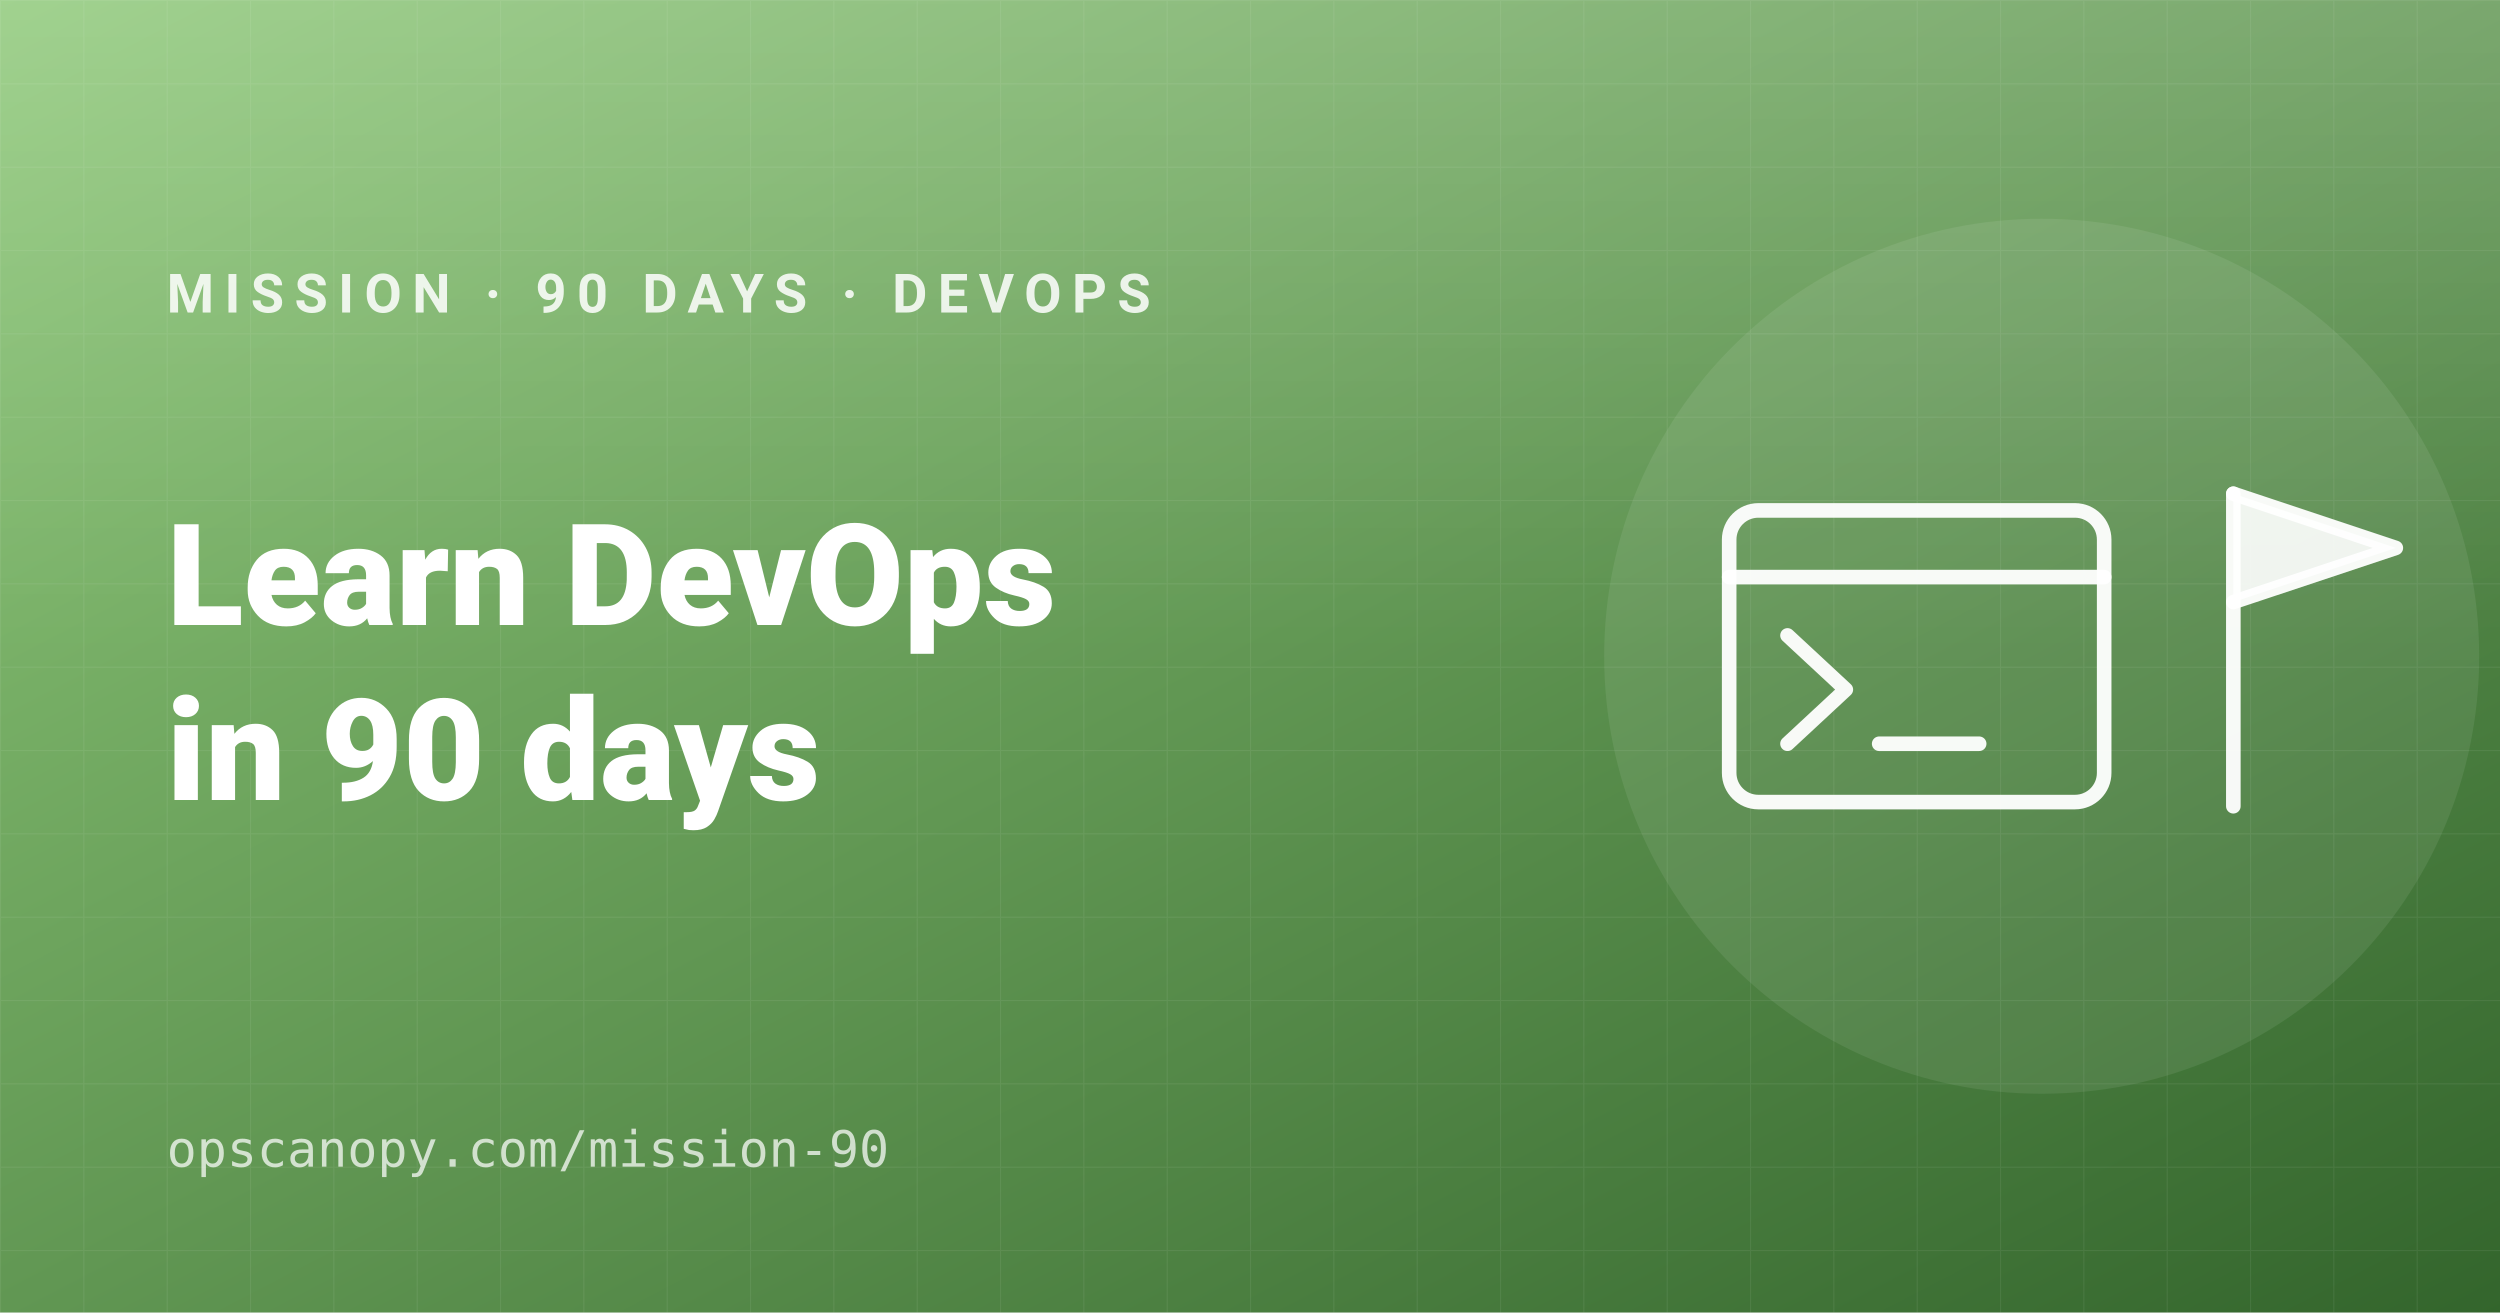
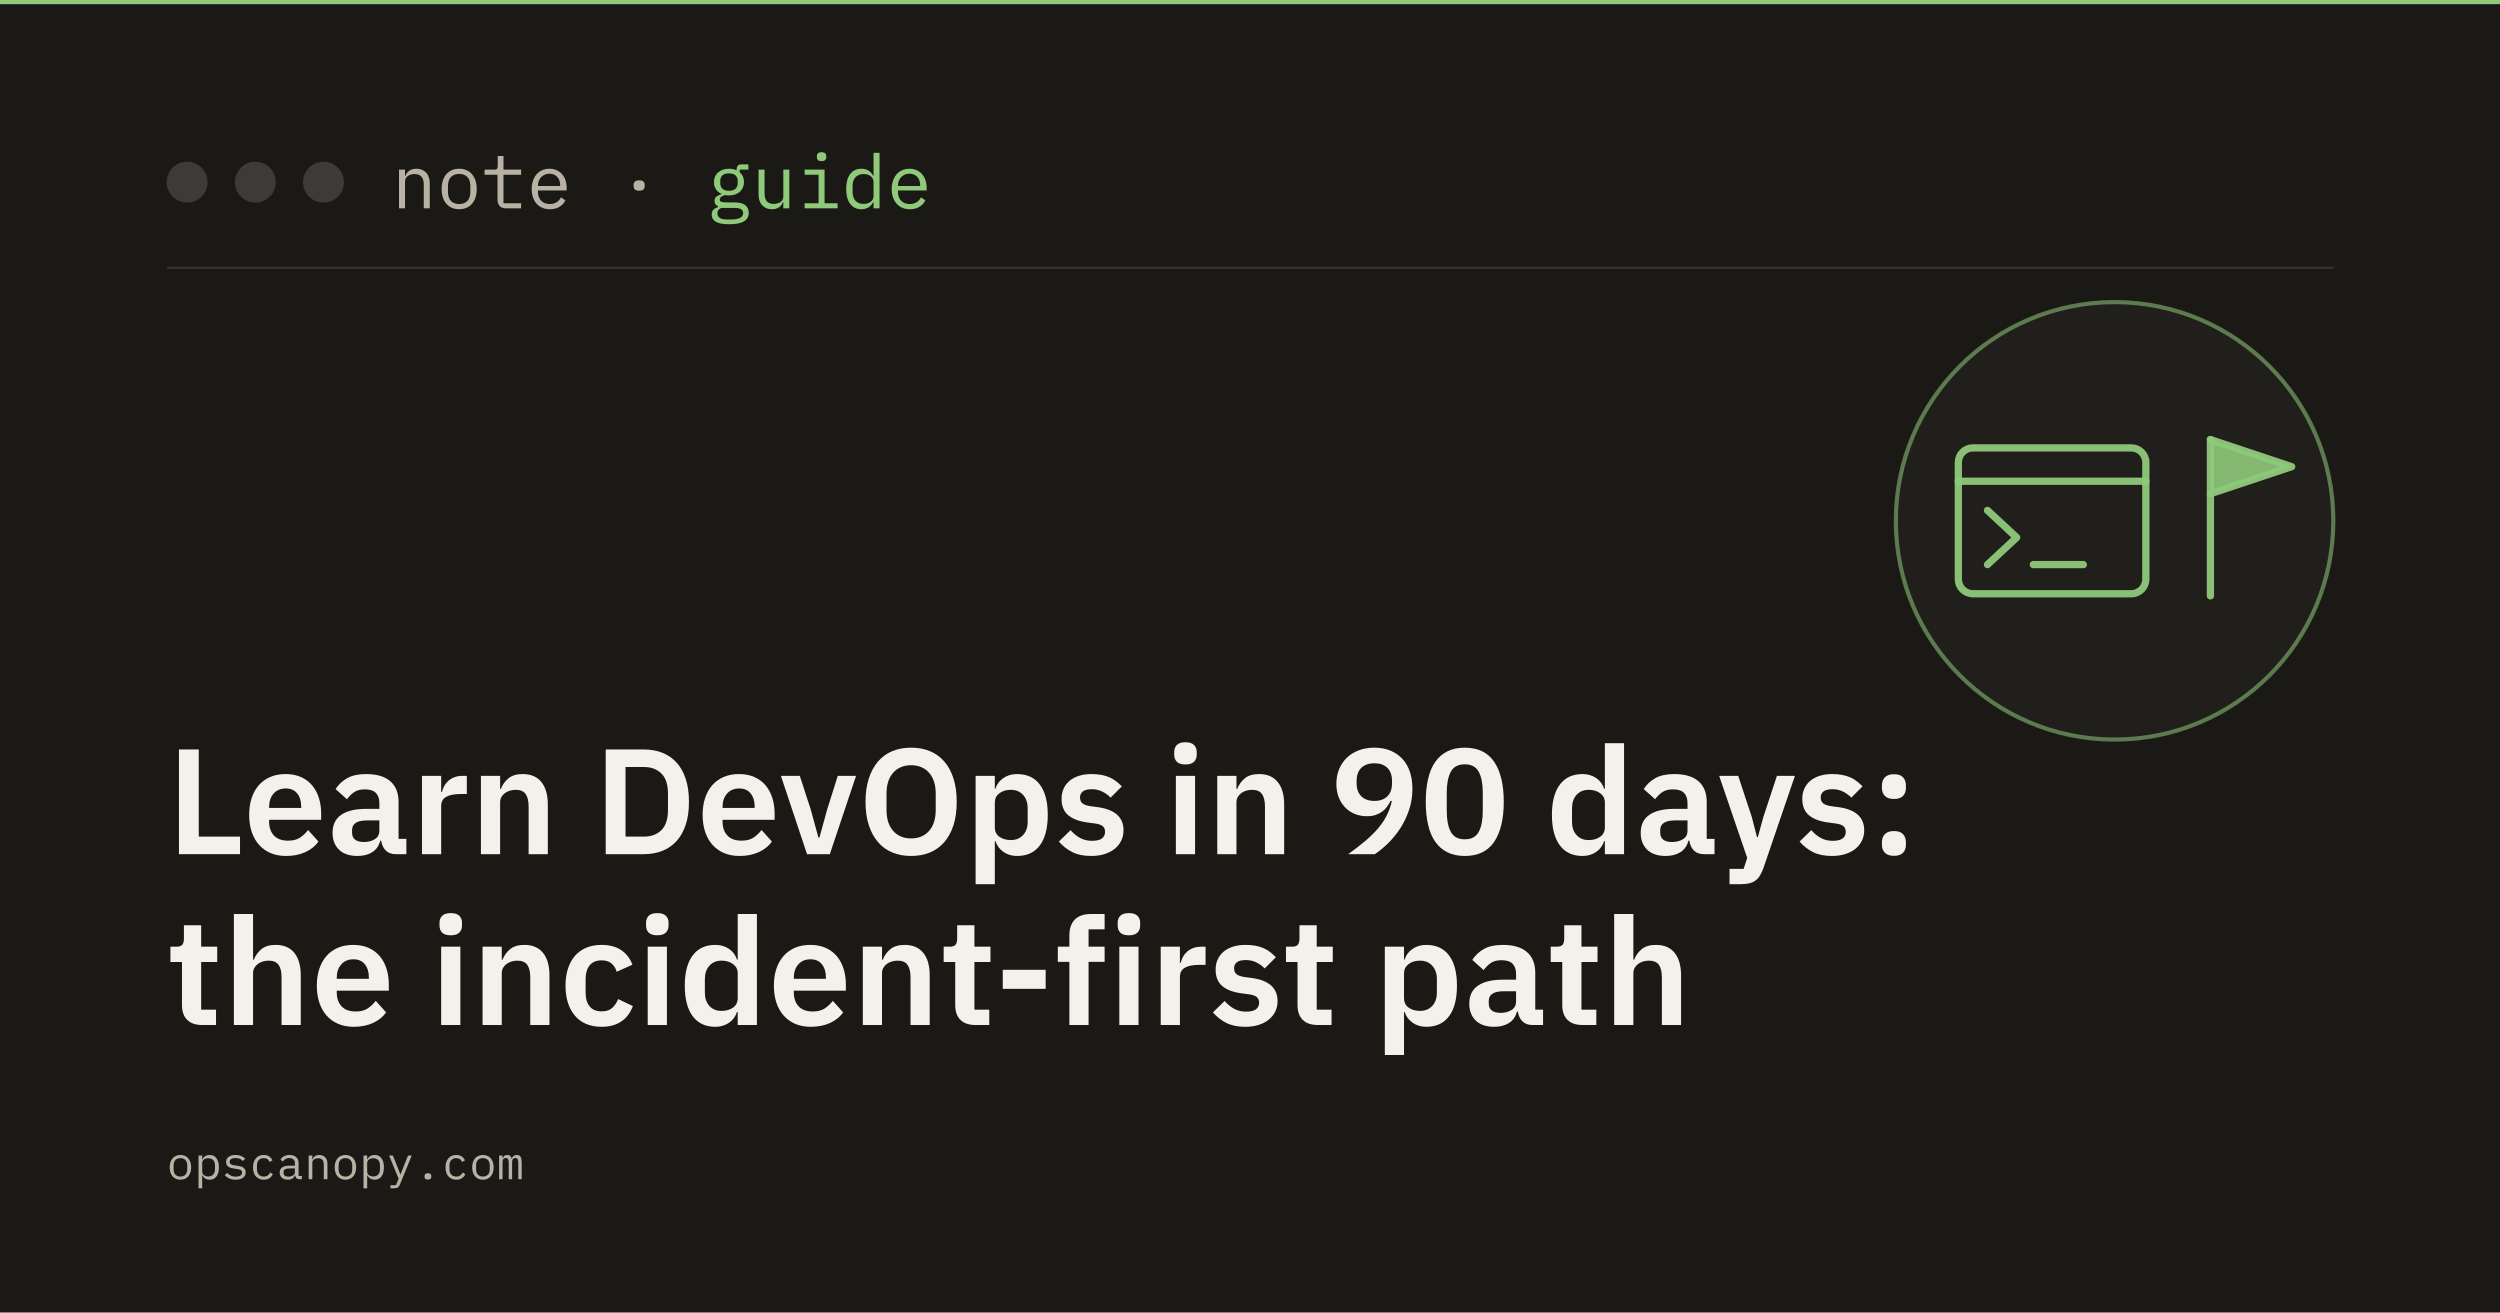
<svg xmlns="http://www.w3.org/2000/svg" viewBox="0 0 1200 630" role="img" aria-label="Learn DevOps in 90 days — the free incident-first path from developer to DevOps engineer">
  <defs>
-     <linearGradient id="bg" x1="0" y1="0" x2="1" y2="1">
-       <stop offset="0" stop-color="#8fc97a" />
-       <stop offset="1" stop-color="#33652c" />
-     </linearGradient>
-     <linearGradient id="sheen" x1="0" y1="0" x2="0" y2="1">
-       <stop offset="0" stop-color="#ffffff" stop-opacity="0.16" />
-       <stop offset="1" stop-color="#ffffff" stop-opacity="0" />
-     </linearGradient>
-     <pattern id="grid" width="40" height="40" patternUnits="userSpaceOnUse">
-       <path d="M40 0 H0 V40" fill="none" stroke="#ffffff" stroke-opacity="0.07" stroke-width="1" />
-     </pattern>
+     <path id="g0" d="M178 0L98 0L98-516L178-516L178-432L182-432Q190-451 202-468.5Q214-486 231.5-499Q249-512 273-520Q297-528 329-528L329-528Q410-528 459-476.5Q508-425 508-331L508-331L508 0L428 0L428-317Q428-388 397-422.5Q366-457 306-457L306-457Q282-457 259-451Q236-445 218-433Q200-421 189-402Q178-383 178-358L178-358L178 0Z" />
+     <path id="g1" d="M300 12L300 12Q246 12 202.5-7Q159-26 128.5-61.5Q98-97 82-146.5Q66-196 66-258L66-258Q66-319 82-369Q98-419 128.5-454.5Q159-490 202.5-509Q246-528 300-528L300-528Q354-528 397.5-509Q441-490 471.5-454.5Q502-419 518-369Q534-319 534-258L534-258Q534-196 518-146.5Q502-97 471.5-61.5Q441-26 397.5-7Q354 12 300 12ZM300-57L300-57Q367-57 408-97Q449-137 449-221L449-221L449-295Q449-379 408-419Q367-459 300-459L300-459Q233-459 192-419Q151-379 151-295L151-295L151-221Q151-137 192-97Q233-57 300-57Z" />
+     <path id="g2" d="M526 0L325 0Q266 0 238.5-33Q211-66 211-118L211-118L211-448L39-448L39-516L167-516Q193-516 203.5-526.5Q214-537 214-563L214-563L214-698L291-698L291-516L526-516L526-448L291-448L291-68L526-68L526 0Z" />
+     <path id="g3" d="M309 12L309 12Q253 12 208.5-7Q164-26 132.5-61.5Q101-97 84-146.5Q67-196 67-257L67-257Q67-319 84.5-369Q102-419 133-454.5Q164-490 207.5-509Q251-528 304-528L304-528Q356-528 398.5-509Q441-490 471-456.5Q501-423 517-377Q533-331 533-276L533-276L533-238L151-238L151-214Q151-180 162-151Q173-122 193.5-101Q214-80 243.5-68.5Q273-57 309-57L309-57Q361-57 399-81Q437-105 457-147L457-147L516-107Q493-55 439.5-21.5Q386 12 309 12ZM304-462L304-462Q271-462 243-450Q215-438 194.5-417Q174-396 162.5-367.5Q151-339 151-305L151-305L151-298L447-298L447-309Q447-343 436.5-371Q426-399 407.5-419.5Q389-440 362.5-451Q336-462 304-462Z" />
+     <path id="g4" d="M300-235L300-235Q259-235 242.5-252Q226-269 226-295L226-295L226-313Q226-339 242.5-356Q259-373 300-373L300-373Q341-373 357.5-356Q374-339 374-313L374-313L374-295Q374-269 357.5-252Q341-235 300-235Z" />
+     <path id="g5" d="M561 59L561 59Q561 137 496 174.5Q431 212 301 212L301 212Q176 212 121.5 179Q67 146 67 84L67 84Q67 42 89 19Q111-4 151-15L151-15L151-27Q129-38 117-55Q105-72 105-98L105-98Q105-138 131.5-158Q158-178 198-188L198-188L198-192Q150-213 123.5-254Q97-295 97-350L97-350Q97-389 111-422Q125-455 151.5-478.5Q178-502 215-515Q252-528 297-528L297-528Q355-528 399-507L399-507L399-516Q399-546 413-566Q427-586 461-586L461-586L556-586L556-516L440-516L440-481Q468-457 483-424Q498-391 498-350L498-350Q498-311 483.5-278Q469-245 443-221.5Q417-198 379.5-185Q342-172 297-172L297-172Q284-172 272-173Q260-174 248-176L248-176Q236-174 223-169.5Q210-165 199-157.5Q188-150 181-140Q174-130 174-117L174-117Q174-94 197-86.5Q220-79 257-79L257-79L371-79Q471-79 516-41.5Q561-4 561 59ZM486 63L486 63Q486 32 461 13.5Q436-5 374-5L374-5L195-5Q143 16 143 65L143 65Q143 99 170 123.5Q197 148 260 148L260 148L338 148Q408 148 447 126.5Q486 105 486 63ZM297-234L297-234Q357-234 385.5-262Q414-290 414-336L414-336L414-365Q414-411 385.5-438.5Q357-466 297-466L297-466Q237-466 209-438.5Q181-411 181-365L181-365L181-336Q181-290 209-262Q237-234 297-234Z" />
+     <path id="g6" d="M422 0L422-84L418-84Q410-65 398-47.5Q386-30 368.5-17Q351-4 327 4Q303 12 271 12L271 12Q190 12 141-39.5Q92-91 92-185L92-185L92-516L172-516L172-199Q172-128 203-93.5Q234-59 294-59L294-59Q318-59 341-65Q364-71 382-83Q400-95 411-113.5Q422-132 422-158L422-158L422-516L502-516L502 0L422 0Z" />
+     <path id="g7" d="M332-630L332-630Q297-630 283-644.5Q269-659 269-681L269-681L269-697Q269-719 283-733.5Q297-748 332-748L332-748Q367-748 381-733.5Q395-719 395-697L395-697L395-681Q395-659 381-644.5Q367-630 332-630ZM106 0L106-68L292-68L292-448L106-448L106-516L372-516L372-68L546-68L546 0L106 0Z" />
+     <path id="g8" d="M425 0L425-84L421-84Q371 12 262 12L262 12Q167 12 113.5-59Q60-130 60-258L60-258Q60-386 113.5-457Q167-528 262-528L262-528Q371-528 421-432L421-432L425-432L425-740L505-740L505 0L425 0ZM293-59L293-59Q320-59 344-66Q368-73 386-86.5Q404-100 414.5-119.5Q425-139 425-165L425-165L425-351Q425-377 414.5-396.5Q404-416 386-429.5Q368-443 344-450Q320-457 293-457L293-457Q223-457 184.5-414.5Q146-372 146-302L146-302L146-214Q146-144 184.5-101.5Q223-59 293-59Z" />
+     <path id="g9" d="M489 0L82 0L82-698L214-698L214-117L489-117L489 0Z" />
+     <path id="g10" d="M285 12L285 12Q227 12 181.5-7.5Q136-27 104.5-62.5Q73-98 56-148.5Q39-199 39-262L39-262Q39-324 55.5-374Q72-424 103-459.5Q134-495 179-514.5Q224-534 281-534L281-534Q342-534 387-513Q432-492 461-456Q490-420 504.5-372.5Q519-325 519-271L519-271L519-229L172-229L172-216Q172-159 204-124.5Q236-90 299-90L299-90Q347-90 377.5-110Q408-130 432-161L432-161L501-84Q469-39 413.5-13.5Q358 12 285 12ZM283-438L283-438Q232-438 202-404Q172-370 172-316L172-316L172-308L386-308L386-317Q386-371 359.5-404.5Q333-438 283-438Z" />
+     <path id="g11" d="M529 0L458 0Q416 0 391.5-24.5Q367-49 361-90L361-90L355-90Q342-39 302-13.5Q262 12 203 12L203 12Q123 12 80-30Q37-72 37-142L37-142Q37-223 95-262.5Q153-302 260-302L260-302L349-302L349-340Q349-384 326-408Q303-432 252-432L252-432Q207-432 179.5-412.5Q152-393 133-366L133-366L57-434Q86-479 134-506.5Q182-534 261-534L261-534Q367-534 422-486Q477-438 477-348L477-348L477-102L529-102L529 0ZM246-81L246-81Q289-81 319-100Q349-119 349-156L349-156L349-225L267-225Q167-225 167-161L167-161L167-144Q167-112 187.5-96.5Q208-81 246-81Z" />
+     <path id="g12" d="M202 0L74 0L74-522L202-522L202-414L207-414Q212-435 222.5-454.5Q233-474 250-489Q267-504 290.5-513Q314-522 345-522L345-522L373-522L373-401L333-401Q268-401 235-382Q202-363 202-320L202-320L202 0Z" />
+     <path id="g13" d="M202 0L74 0L74-522L202-522L202-435L207-435Q223-477 257.5-505.5Q292-534 353-534L353-534Q434-534 477-481Q520-428 520-330L520-330L520 0L392 0L392-317Q392-373 372-401Q352-429 306-429L306-429Q286-429 267.5-423.5Q249-418 234.5-407.5Q220-397 211-381.5Q202-366 202-345L202-345L202 0Z" />
+     <path id="g14" d="M82 0L82-698L336-698Q404-698 459.5-676Q515-654 554.5-610.5Q594-567 615.5-501.5Q637-436 637-349L637-349Q637-262 615.5-196.5Q594-131 554.5-87.5Q515-44 459.5-22Q404 0 336 0L336 0L82 0ZM214-117L336-117Q410-117 453.5-160.5Q497-204 497-294L497-294L497-404Q497-494 453.5-537.5Q410-581 336-581L336-581L214-581L214-117Z" />
+     <path id="g15" d="M338 0L186 0L12-522L138-522L211-297L262-111L269-111L320-297L391-522L513-522L338 0Z" />
+     <path id="g16" d="M356 12L356 12Q287 12 231-11Q175-34 135.5-80Q96-126 74-193Q52-260 52-349L52-349Q52-437 74-504.5Q96-572 135.5-618Q175-664 231-687Q287-710 356-710L356-710Q425-710 481-687Q537-664 577-618Q617-572 638.5-504.5Q660-437 660-349L660-349Q660-260 638.5-193Q617-126 577-80Q537-34 481-11Q425 12 356 12ZM356-105L356-105Q431-105 475.5-155Q520-205 520-295L520-295L520-403Q520-493 475.5-543Q431-593 356-593L356-593Q281-593 236.5-543Q192-493 192-403L192-403L192-295Q192-205 236.5-155Q281-105 356-105Z" />
+     <path id="g17" d="M74 200L74-522L202-522L202-436L206-436Q220-481 259-507.5Q298-534 350-534L350-534Q450-534 502.5-463.5Q555-393 555-262L555-262Q555-130 502.5-59Q450 12 350 12L350 12Q298 12 259.5-15Q221-42 206-87L206-87L202-87L202 200L74 200ZM309-94L309-94Q359-94 390-127Q421-160 421-216L421-216L421-306Q421-362 390-395.5Q359-429 309-429L309-429Q263-429 232.5-406Q202-383 202-345L202-345L202-179Q202-138 232.5-116Q263-94 309-94Z" />
+     <path id="g18" d="M245 12L245 12Q170 12 119-13.5Q68-39 29-84L29-84L107-160Q136-127 170.5-108Q205-89 250-89L250-89Q296-89 316.5-105Q337-121 337-149L337-149Q337-172 322.5-185.5Q308-199 273-204L273-204L221-211Q136-222 91.5-259.5Q47-297 47-369L47-369Q47-407 61-437.5Q75-468 101-489.5Q127-511 163.5-522.5Q200-534 245-534L245-534Q283-534 312.5-528.5Q342-523 366-512.5Q390-502 410-486.5Q430-471 449-452L449-452L374-377Q351-401 319-417Q287-433 249-433L249-433Q207-433 188.5-418Q170-403 170-379L170-379Q170-353 185.5-339.5Q201-326 238-320L238-320L291-313Q460-289 460-159L460-159Q460-121 444.5-89.5Q429-58 401-35.5Q373-13 333.5-0.5Q294 12 245 12Z" />
+     <path id="g19" d="M138-598L138-598Q98-598 80.5-616Q63-634 63-662L63-662L63-682Q63-710 80.5-728Q98-746 138-746L138-746Q177-746 195-728Q213-710 213-682L213-682L213-662Q213-634 195-616Q177-598 138-598ZM74 0L74-522L202-522L202 0L74 0Z" />
+     <path id="g20" d="M551-436L551-436Q551-361 528.5-294.5Q506-228 470-172.5Q434-117 389.5-73.5Q345-30 301 0L301 0L123 0Q184-44 233-85Q282-126 318.5-168Q355-210 378.5-255.5Q402-301 414-354L414-354L406-356Q396-336 382.5-317Q369-298 350-284Q331-270 306-261.5Q281-253 248-253L248-253Q204-253 167-268Q130-283 102.5-311.5Q75-340 59.5-379.5Q44-419 44-469L44-469Q44-522 62-566Q80-610 113-642Q146-674 192.5-692Q239-710 297-710L297-710Q357-710 404-690.5Q451-671 484-635.5Q517-600 534-549.5Q551-499 551-436ZM297-355L297-355Q353-355 384-385.5Q415-416 415-473L415-473L415-488Q415-545 384-575.5Q353-606 297-606L297-606Q242-606 210.5-575.5Q179-545 179-488L179-488L179-473Q179-416 210.5-385.5Q242-355 297-355Z" />
+     <path id="g21" d="M300 12L300 12Q233 12 184-12.5Q135-37 103-83Q71-129 55.5-196Q40-263 40-349L40-349Q40-434 55.5-501.5Q71-569 103-615Q135-661 184-685.5Q233-710 300-710L300-710Q433-710 496.5-615Q560-520 560-349L560-349Q560-178 496.5-83Q433 12 300 12ZM300-99L300-99Q367-99 393.5-149.5Q420-200 420-286L420-286L420-412Q420-498 393.5-548.5Q367-599 300-599L300-599Q233-599 206.5-548.5Q180-498 180-412L180-412L180-286Q180-200 206.5-149.5Q233-99 300-99Z" />
+     <path id="g22" d="M398 0L398-87L393-87Q379-42 340-15Q301 12 249 12L249 12Q150 12 97.5-59Q45-130 45-262L45-262Q45-393 97.5-463.5Q150-534 249-534L249-534Q301-534 340-507.5Q379-481 393-436L393-436L398-436L398-740L526-740L526 0L398 0ZM290-94L290-94Q336-94 367-116Q398-138 398-179L398-179L398-345Q398-383 367-406Q336-429 290-429L290-429Q240-429 209.5-395.5Q179-362 179-306L179-306L179-216Q179-160 209.5-127Q240-94 290-94Z" />
+     <path id="g23" d="M303-246L394-522L514-522L304 93Q294 121 281.5 141.5Q269 162 252 175Q235 188 211 194Q187 200 155 200L155 200L78 200L78 98L172 98L196 25L9-522L136-522L227-246L261-114L267-114L303-246Z" />
+     <path id="g24" d="M159 11L159 11Q118 11 98.5-9.5Q79-30 79-62L79-62L79-80Q79-112 98.5-133Q118-154 159-154L159-154Q201-154 220-133Q239-112 239-80L239-80L239-62Q239-30 220-9.5Q201 11 159 11ZM159-368L159-368Q118-368 98.5-388.5Q79-409 79-441L79-441L79-459Q79-491 98.5-512Q118-533 159-533L159-533Q201-533 220-512Q239-491 239-459L239-459L239-441Q239-409 220-388.5Q201-368 159-368Z" />
+     <path id="g25" d="M329 0L237 0Q171 0 136.5-34.5Q102-69 102-133L102-133L102-420L25-420L25-522L65-522Q94-522 104.5-535.5Q115-549 115-576L115-576L115-665L230-665L230-522L337-522L337-420L230-420L230-102L329-102L329 0Z" />
+     <path id="g26" d="M74 0L74-740L202-740L202-435L207-435Q223-477 257.5-505.5Q292-534 353-534L353-534Q434-534 477-481Q520-428 520-330L520-330L520 0L392 0L392-317Q392-373 372-401Q352-429 306-429L306-429Q286-429 267.5-423.5Q249-418 234.5-407.5Q220-397 211-381.5Q202-366 202-345L202-345L202 0L74 0Z" />
+     <path id="g27" d="M280 12L280 12Q222 12 177-7Q132-26 101.5-62Q71-98 55-148.5Q39-199 39-262L39-262Q39-325 55-375Q71-425 101.5-460.5Q132-496 177-515Q222-534 280-534L280-534Q359-534 410.5-499Q462-464 485-402L485-402L380-355Q371-388 346.5-409.5Q322-431 280-431L280-431Q226-431 199.5-397Q173-363 173-308L173-308L173-213Q173-158 199.5-124.5Q226-91 280-91L280-91Q326-91 351-114.5Q376-138 390-173L390-173L488-126Q462-57 409-22.5Q356 12 280 12Z" />
+     <path id="g28" d="M344-241L58-241L58-368L344-368L344-241Z" />
+     <path id="g29" d="M100 0L100-421L23-421L23-522L100-522L100-597Q100-666 136.5-703Q173-740 244-740L244-740L335-740L335-638L228-638L228-522L335-522L335-421L228-421L228 0L100 0Z" />
+     <path id="g30" d="M95 200L95-516L175-516L175-432L179-432Q229-528 338-528L338-528Q433-528 486.5-457Q540-386 540-258L540-258Q540-130 486.5-59Q433 12 338 12L338 12Q229 12 179-84L179-84L175-84L175 200L95 200ZM307-59L307-59Q377-59 415.5-101.5Q454-144 454-214L454-214L454-302Q454-372 415.5-414.5Q377-457 307-457L307-457Q280-457 256-450Q232-443 214-429.5Q196-416 185.5-396.5Q175-377 175-351L175-351L175-165Q175-139 185.5-119.5Q196-100 214-86.5Q232-73 256-66Q280-59 307-59Z" />
+     <path id="g31" d="M306 12L306 12Q225 12 166.5-15.5Q108-43 67-89L67-89L121-136Q158-97 202-76Q246-55 308-55L308-55Q368-55 406.5-76.5Q445-98 445-144L445-144Q445-164 437.5-177.5Q430-191 417-199Q404-207 388-211.5Q372-216 354-219L354-219L273-231Q246-235 214.5-242Q183-249 157-264.5Q131-280 113.5-306Q96-332 96-374L96-374Q96-413 111.5-441.5Q127-470 155-489.5Q183-509 221-518.5Q259-528 304-528L304-528Q374-528 425.5-506Q477-484 514-445L514-445L462-396Q453-407 439.5-418.5Q426-430 406.5-439.5Q387-449 361-455Q335-461 301-461L301-461Q240-461 207.5-440Q175-419 175-379L175-379Q175-359 182.5-345.5Q190-332 203-324Q216-316 232.5-311.5Q249-307 266-304L266-304L347-292Q375-288 406-281Q437-274 463-258.5Q489-243 506.5-217Q524-191 524-149L524-149Q524-72 464.5-30Q405 12 306 12Z" />
+     <path id="g32" d="M318 12L318 12Q262 12 218.5-7.5Q175-27 145-62Q115-97 99.5-147Q84-197 84-258L84-258Q84-319 100-369Q116-419 146-454.5Q176-490 219-509Q262-528 317-528L317-528Q392-528 439-495Q486-462 508-409L508-409L444-375Q430-415 397.5-437Q365-459 317-459L317-459Q282-459 254.5-447.5Q227-436 208-415Q189-394 179.5-365Q170-336 170-302L170-302L170-214Q170-180 179.5-151Q189-122 208-101Q227-80 255-68.5Q283-57 319-57L319-57Q371-57 405-81Q439-105 459-147L459-147L516-108Q493-56 444.5-22Q396 12 318 12Z" />
+     <path id="g33" d="M550 0L495 0Q448 0 428-24Q408-48 403-84L403-84L398-84Q381-39 343.5-13.5Q306 12 243 12L243 12Q162 12 114-30Q66-72 66-145L66-145Q66-217 118.5-256Q171-295 288-295L288-295L398-295L398-346Q398-403 366-431.5Q334-460 275-460L275-460Q223-460 190-439.5Q157-419 137-384L137-384L83-424Q93-444 110-463Q127-482 152-496.5Q177-511 209-519.5Q241-528 280-528L280-528Q371-528 424.5-482Q478-436 478-354L478-354L478-70L550-70L550 0ZM257-55L257-55Q288-55 313.5-62.5Q339-70 358-82.5Q377-95 387.5-112.5Q398-130 398-150L398-150L398-235L288-235Q216-235 183-215Q150-195 150-157L150-157L150-136Q150-96 178.5-75.5Q207-55 257-55Z" />
+     <path id="g34" d="M380-300L467-516L547-516L291 113Q282 135 271 151.5Q260 168 245 178.5Q230 189 209 194.5Q188 200 159 200L159 200L83 200L83 132L203 132L261-10L53-516L135-516L222-300L299-104L303-104L380-300Z" />
+     <path id="g35" d="M300 9L300 9Q259 9 242.5-8Q226-25 226-51L226-51L226-69Q226-95 242.5-112Q259-129 300-129L300-129Q341-129 357.5-112Q374-95 374-69L374-69L374-51Q374-25 357.5-8Q341 9 300 9Z" />
+     <path id="g36" d="M128 0L54 0L54-516L128-516L128-456L132-456Q144-486 166-507Q188-528 231-528L231-528Q276-528 298-505.5Q320-483 325-447L325-447L328-447Q342-482 368-505Q394-528 440-528L440-528Q503-528 524.5-484Q546-440 546-358L546-358L546 0L472 0L472-345Q472-411 458.5-436.5Q445-462 409-462L409-462Q377-462 357-441.5Q337-421 337-379L337-379L337 0L263 0L263-345Q263-411 249.5-436.5Q236-462 201-462L201-462Q169-462 148.5-441.5Q128-421 128-379L128-379L128 0Z" />
  </defs>
-   <rect width="1200" height="630" fill="url(#bg)" />
-   <rect width="1200" height="630" fill="url(#grid)" />
-   <rect width="1200" height="320" fill="url(#sheen)" />
-   <circle cx="980" cy="315" r="210" fill="#ffffff" fill-opacity="0.08" />
-   <text x="80" y="150" font-family="ui-sans-serif, system-ui, Segoe UI, Roboto, sans-serif" font-size="26" font-weight="700" letter-spacing="5" fill="#ffffff" fill-opacity="0.85">MISSION · 90 DAYS · DEVOPS</text>
-   <text font-family="ui-sans-serif, system-ui, Segoe UI, Roboto, sans-serif" font-size="68" font-weight="800" fill="#ffffff">
-     <tspan x="80" y="300">Learn DevOps</tspan>
-     <tspan x="80" y="384">in 90 days</tspan>
-   </text>
-   <text x="80" y="560" font-family="ui-monospace, SFMono-Regular, Menlo, Consolas, monospace" font-size="24" fill="#ffffff" fill-opacity="0.72">opscanopy.com/mission-90</text>
-   <g transform="translate(980,315)" stroke="#ffffff" stroke-opacity="0.95" stroke-width="7" fill="none" stroke-linecap="round" stroke-linejoin="round">
+   <rect width="1200" height="630" fill="#1b1915" />
+   <rect width="1200" height="2" fill="#8fc97a" />
+   <g data-role="caption">
+     <circle cx="89.82" cy="87.44" r="9.82" fill="#ffffff" fill-opacity="0.15" />
+     <circle cx="122.55" cy="87.44" r="9.82" fill="#ffffff" fill-opacity="0.15" />
+     <circle cx="155.27" cy="87.44" r="9.82" fill="#ffffff" fill-opacity="0.15" />
+     <g transform="translate(188 100) scale(0.036)" fill="#b8b2a4">
+       <use href="#g0" />
+       <use href="#g1" x="600" />
+       <use href="#g2" x="1200" />
+       <use href="#g3" x="1800" />
+     </g>
+     <g transform="translate(274.4 100) scale(0.036)" fill="#b8b2a4">
+       <use href="#g4" x="600" />
+     </g>
+     <g transform="translate(339.2 100) scale(0.036)" fill="#8fc97a">
+       <use href="#g5" />
+       <use href="#g6" x="600" />
+       <use href="#g7" x="1200" />
+       <use href="#g8" x="1800" />
+       <use href="#g3" x="2400" />
+     </g>
+     <rect x="80" y="128" width="1040" height="1" fill="#ffffff" fill-opacity="0.12" />
+   </g>
+   <circle cx="1015" cy="250" r="105" fill="#ffffff" fill-opacity="0.03" stroke="#8fc97a" stroke-opacity="0.55" stroke-width="2" />
+   <g transform="translate(1015,250) scale(0.5)" stroke="#8fc97a" stroke-opacity="0.95" stroke-width="7" fill="none" stroke-linecap="round" stroke-linejoin="round">
    <rect x="-150" y="-70" width="180" height="140" rx="14" />
    <line x1="-150" y1="-38" x2="30" y2="-38" />
    <polyline points="-122,-10 -94,16 -122,42" />
    <line x1="-78" y1="42" x2="-30" y2="42" />
    <line x1="92" y1="-78" x2="92" y2="72" />
-     <path d="M92 -78 L170 -52 L92 -26 Z" fill="#ffffff" fill-opacity="0.9" stroke="none" />
+     <path d="M92 -78 L170 -52 L92 -26 Z" fill="#8fc97a" fill-opacity="0.9" stroke="none" />
    <path d="M92 -78 L170 -52 L92 -26" />
  </g>
+   <g data-role="title">
+     <g transform="translate(80 410) scale(0.072)" fill="#f4f1ea">
+       <use href="#g9" />
+       <use href="#g10" x="511" />
+       <use href="#g11" x="1069" />
+       <use href="#g12" x="1628" />
+       <use href="#g13" x="2021" />
+       <use href="#g14" x="2845" />
+       <use href="#g10" x="3534" />
+       <use href="#g15" x="4083" />
+       <use href="#g16" x="4607" />
+       <use href="#g17" x="5319" />
+       <use href="#g18" x="5919" />
+       <use href="#g19" x="6654" />
+       <use href="#g13" x="6930" />
+       <use href="#g20" x="7754" />
+       <use href="#g21" x="8354" />
+       <use href="#g22" x="9190" />
+       <use href="#g11" x="9790" />
+       <use href="#g23" x="10341" />
+       <use href="#g18" x="10857" />
+       <use href="#g24" x="11356" />
+     </g>
+     <g transform="translate(80 492) scale(0.072)" fill="#f4f1ea">
+       <use href="#g25" />
+       <use href="#g26" x="374" />
+       <use href="#g10" x="962" />
+       <use href="#g19" x="1756" />
+       <use href="#g13" x="2032" />
+       <use href="#g27" x="2620" />
+       <use href="#g19" x="3133" />
+       <use href="#g22" x="3409" />
+       <use href="#g10" x="4009" />
+       <use href="#g13" x="4567" />
+       <use href="#g25" x="5155" />
+       <use href="#g28" x="5516" />
+       <use href="#g29" x="5918" />
+       <use href="#g19" x="6277" />
+       <use href="#g12" x="6553" />
+       <use href="#g18" x="6946" />
+       <use href="#g25" x="7437" />
+       <use href="#g17" x="8047" />
+       <use href="#g11" x="8647" />
+       <use href="#g25" x="9202" />
+       <use href="#g26" x="9576" />
+     </g>
+   </g>
+   <g transform="translate(80 566) scale(0.022)" fill="#b8b2a4">
+     <use href="#g1" />
+     <use href="#g30" x="600" />
+     <use href="#g31" x="1200" />
+     <use href="#g32" x="1800" />
+     <use href="#g33" x="2400" />
+     <use href="#g0" x="3000" />
+     <use href="#g1" x="3600" />
+     <use href="#g30" x="4200" />
+     <use href="#g34" x="4800" />
+     <use href="#g35" x="5400" />
+     <use href="#g32" x="6000" />
+     <use href="#g1" x="6600" />
+     <use href="#g36" x="7200" />
+   </g>
</svg>
